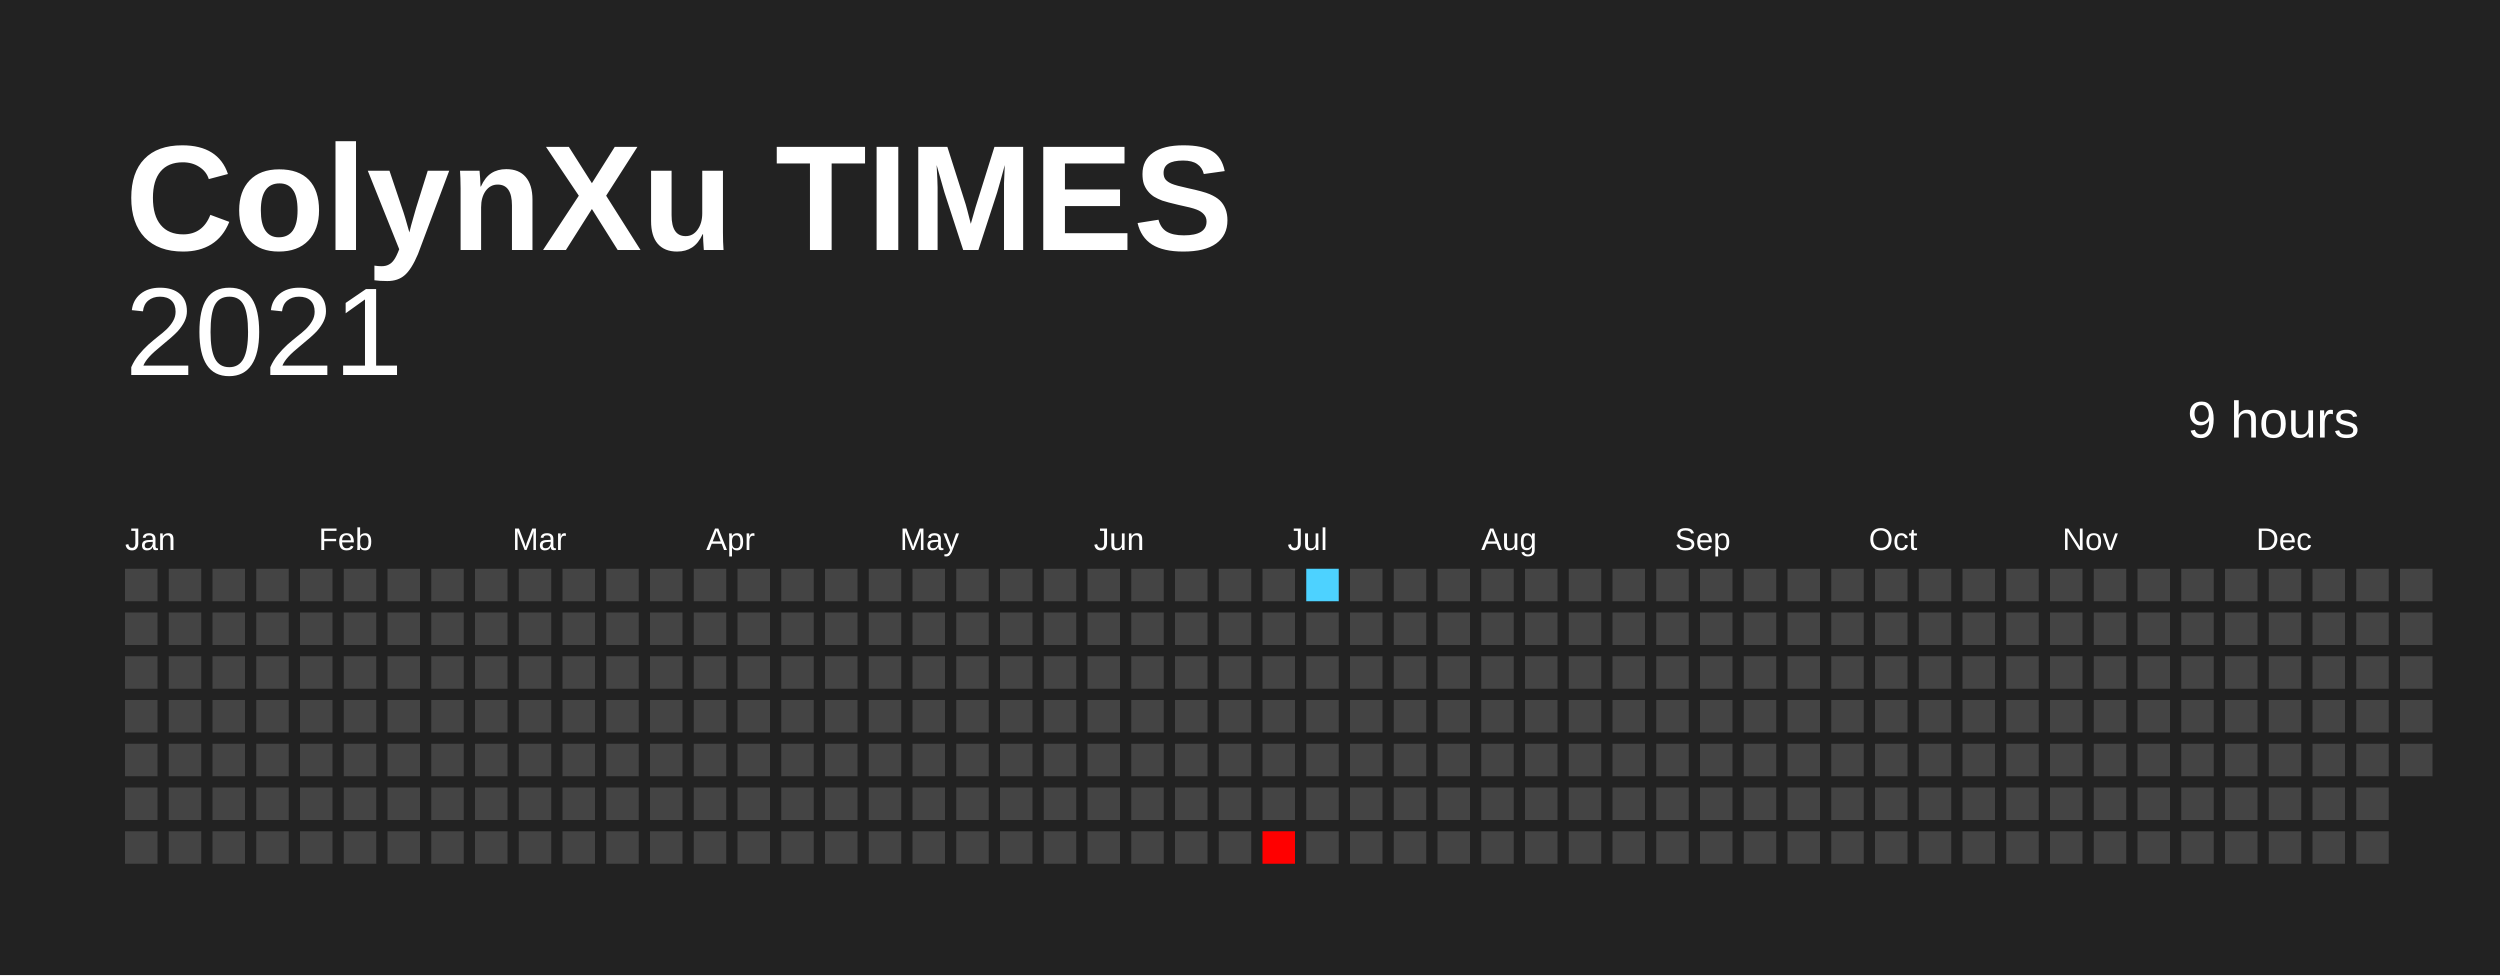
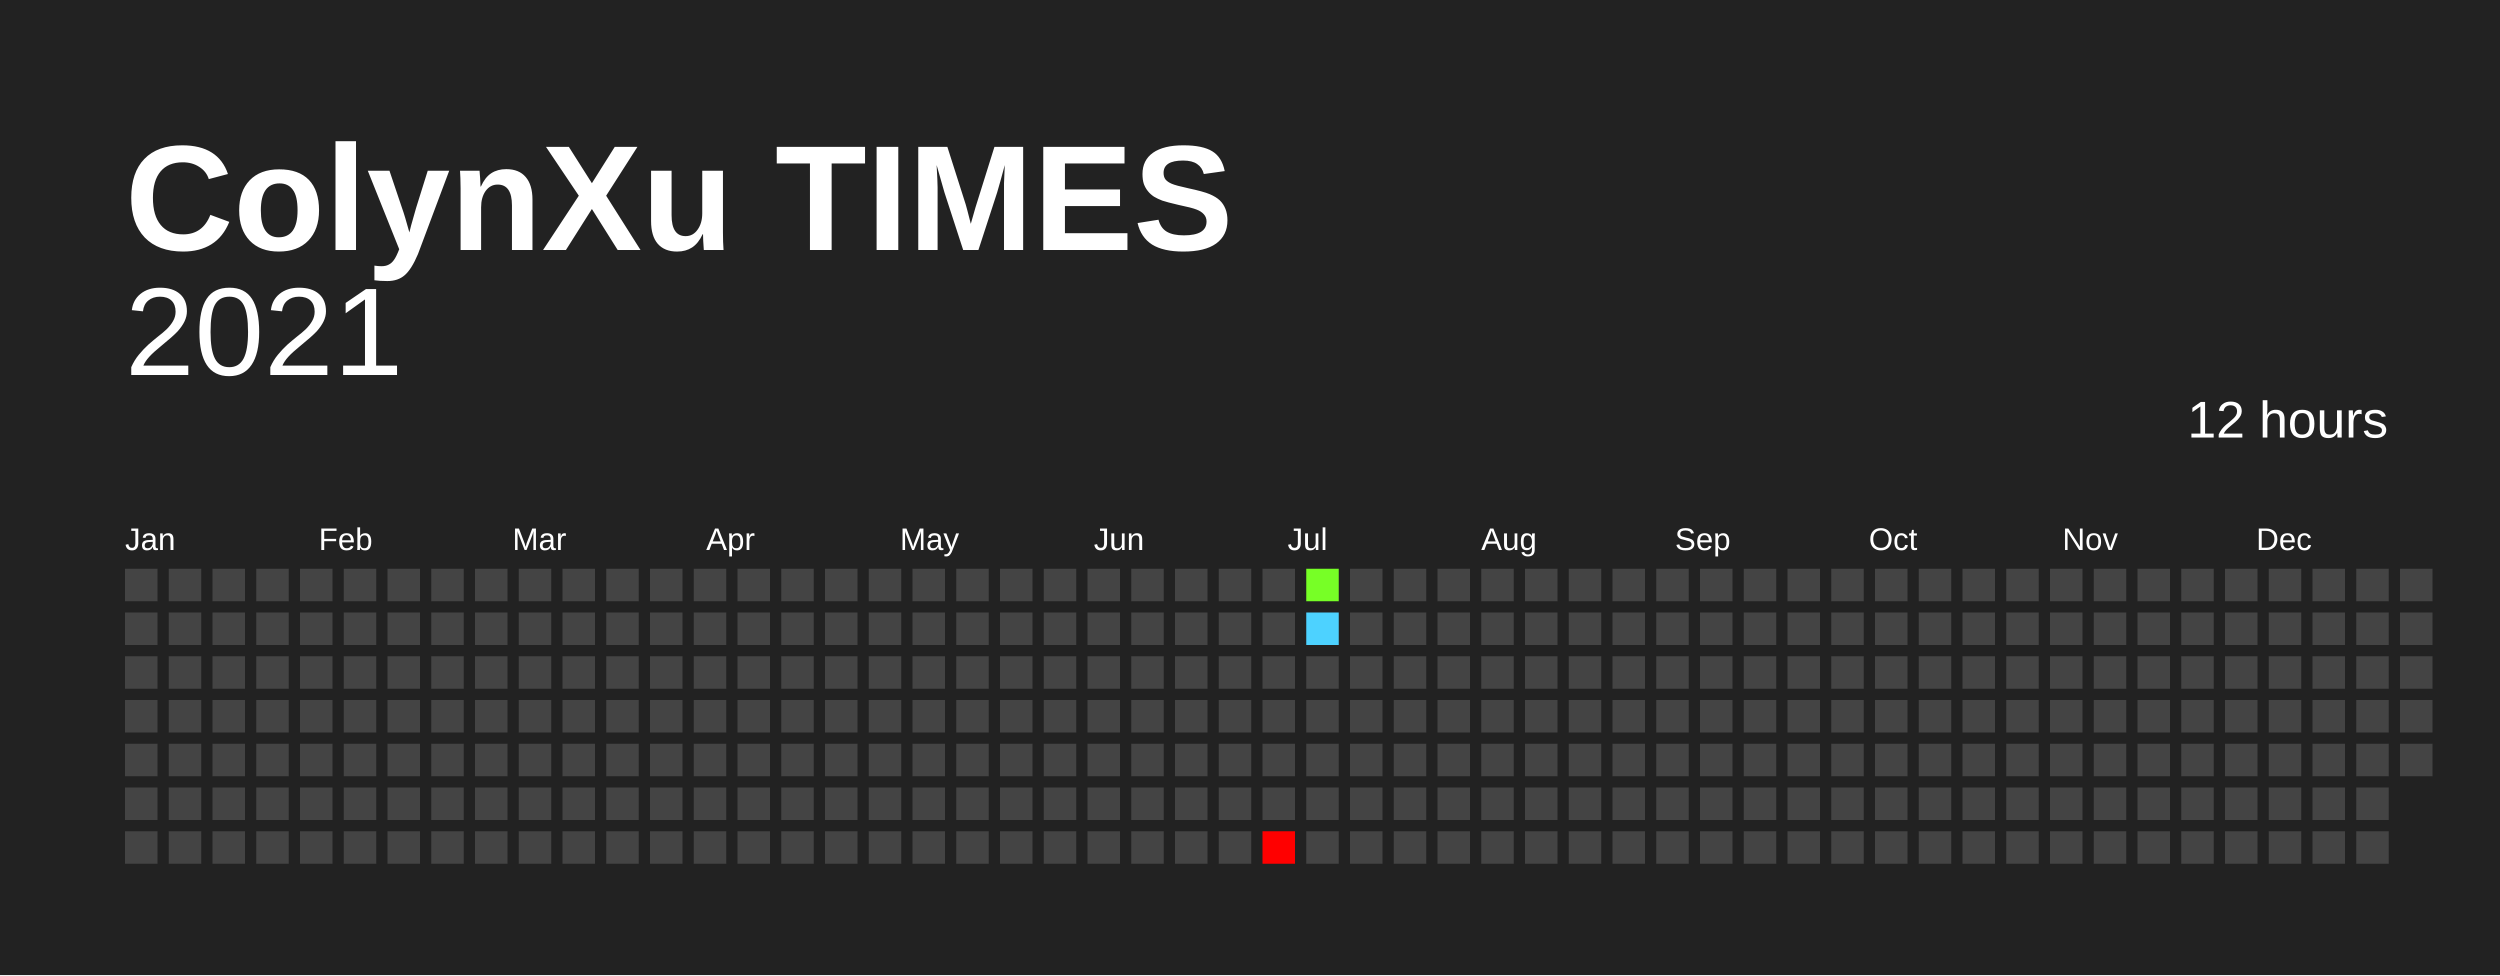
<svg xmlns="http://www.w3.org/2000/svg" baseProfile="full" height="78mm" version="1.1" viewBox="0,0,200,78" width="200mm">
  <defs />
  <rect fill="#222222" height="78" width="200" x="0" y="0" />
  <text fill="#FFFFFF" style="font-size:12px; font-family:Arial; font-weight:bold;" x="10" y="20">ColynXu TIMES</text>
  <text alignment-baseline="hanging" fill="#FFFFFF" style="font-size:10.0px; font-family:Arial;" x="10" y="30">2021</text>
-   <text alignment-baseline="hanging" fill="#FFFFFF" style="font-size:4.125px; font-family:Arial;" x="175" y="35">9 hours</text>
+   <text alignment-baseline="hanging" fill="#FFFFFF" style="font-size:4.125px; font-family:Arial;" x="175" y="35">12 hours</text>
  <text fill="#FFFFFF" style="font-size:2.5px; font-family:Arial" x="10.0" y="44">Jan</text>
  <text fill="#FFFFFF" style="font-size:2.5px; font-family:Arial" x="25.5" y="44">Feb</text>
  <text fill="#FFFFFF" style="font-size:2.5px; font-family:Arial" x="41.0" y="44">Mar</text>
  <text fill="#FFFFFF" style="font-size:2.5px; font-family:Arial" x="56.5" y="44">Apr</text>
  <text fill="#FFFFFF" style="font-size:2.5px; font-family:Arial" x="72.0" y="44">May</text>
  <text fill="#FFFFFF" style="font-size:2.5px; font-family:Arial" x="87.5" y="44">Jun</text>
  <text fill="#FFFFFF" style="font-size:2.5px; font-family:Arial" x="103.0" y="44">Jul</text>
  <text fill="#FFFFFF" style="font-size:2.5px; font-family:Arial" x="118.5" y="44">Aug</text>
  <text fill="#FFFFFF" style="font-size:2.5px; font-family:Arial" x="134.0" y="44">Sep</text>
  <text fill="#FFFFFF" style="font-size:2.5px; font-family:Arial" x="149.5" y="44">Oct</text>
  <text fill="#FFFFFF" style="font-size:2.5px; font-family:Arial" x="165.0" y="44">Nov</text>
  <text fill="#FFFFFF" style="font-size:2.5px; font-family:Arial" x="180.5" y="44">Dec</text>
  <rect fill="#444444" height="2.6" width="2.6" x="10.0" y="45.5" />
  <rect fill="#444444" height="2.6" width="2.6" x="10.0" y="49.0" />
  <rect fill="#444444" height="2.6" width="2.6" x="10.0" y="52.5" />
  <rect fill="#444444" height="2.6" width="2.6" x="10.0" y="56.0" />
  <rect fill="#444444" height="2.6" width="2.6" x="10.0" y="59.5" />
  <rect fill="#444444" height="2.6" width="2.6" x="10.0" y="63.0" />
  <rect fill="#444444" height="2.6" width="2.6" x="10.0" y="66.5" />
  <rect fill="#444444" height="2.6" width="2.6" x="13.5" y="45.5" />
  <rect fill="#444444" height="2.6" width="2.6" x="13.5" y="49.0" />
  <rect fill="#444444" height="2.6" width="2.6" x="13.5" y="52.5" />
  <rect fill="#444444" height="2.6" width="2.6" x="13.5" y="56.0" />
  <rect fill="#444444" height="2.6" width="2.6" x="13.5" y="59.5" />
  <rect fill="#444444" height="2.6" width="2.6" x="13.5" y="63.0" />
  <rect fill="#444444" height="2.6" width="2.6" x="13.5" y="66.5" />
  <rect fill="#444444" height="2.6" width="2.6" x="17.0" y="45.5" />
  <rect fill="#444444" height="2.6" width="2.6" x="17.0" y="49.0" />
  <rect fill="#444444" height="2.6" width="2.6" x="17.0" y="52.5" />
  <rect fill="#444444" height="2.6" width="2.6" x="17.0" y="56.0" />
  <rect fill="#444444" height="2.6" width="2.6" x="17.0" y="59.5" />
  <rect fill="#444444" height="2.6" width="2.6" x="17.0" y="63.0" />
  <rect fill="#444444" height="2.6" width="2.6" x="17.0" y="66.5" />
  <rect fill="#444444" height="2.6" width="2.6" x="20.5" y="45.5" />
  <rect fill="#444444" height="2.6" width="2.6" x="20.5" y="49.0" />
  <rect fill="#444444" height="2.6" width="2.6" x="20.5" y="52.5" />
  <rect fill="#444444" height="2.6" width="2.6" x="20.5" y="56.0" />
  <rect fill="#444444" height="2.6" width="2.6" x="20.5" y="59.5" />
  <rect fill="#444444" height="2.6" width="2.6" x="20.5" y="63.0" />
  <rect fill="#444444" height="2.6" width="2.6" x="20.5" y="66.5" />
  <rect fill="#444444" height="2.6" width="2.6" x="24.0" y="45.5" />
  <rect fill="#444444" height="2.6" width="2.6" x="24.0" y="49.0" />
  <rect fill="#444444" height="2.6" width="2.6" x="24.0" y="52.5" />
  <rect fill="#444444" height="2.6" width="2.6" x="24.0" y="56.0" />
  <rect fill="#444444" height="2.6" width="2.6" x="24.0" y="59.5" />
  <rect fill="#444444" height="2.6" width="2.6" x="24.0" y="63.0" />
  <rect fill="#444444" height="2.6" width="2.6" x="24.0" y="66.5" />
  <rect fill="#444444" height="2.6" width="2.6" x="27.5" y="45.5" />
  <rect fill="#444444" height="2.6" width="2.6" x="27.5" y="49.0" />
  <rect fill="#444444" height="2.6" width="2.6" x="27.5" y="52.5" />
  <rect fill="#444444" height="2.6" width="2.6" x="27.5" y="56.0" />
  <rect fill="#444444" height="2.6" width="2.6" x="27.5" y="59.5" />
  <rect fill="#444444" height="2.6" width="2.6" x="27.5" y="63.0" />
  <rect fill="#444444" height="2.6" width="2.6" x="27.5" y="66.5" />
  <rect fill="#444444" height="2.6" width="2.6" x="31.0" y="45.5" />
  <rect fill="#444444" height="2.6" width="2.6" x="31.0" y="49.0" />
  <rect fill="#444444" height="2.6" width="2.6" x="31.0" y="52.5" />
  <rect fill="#444444" height="2.6" width="2.6" x="31.0" y="56.0" />
  <rect fill="#444444" height="2.6" width="2.6" x="31.0" y="59.5" />
  <rect fill="#444444" height="2.6" width="2.6" x="31.0" y="63.0" />
  <rect fill="#444444" height="2.6" width="2.6" x="31.0" y="66.5" />
  <rect fill="#444444" height="2.6" width="2.6" x="34.5" y="45.5" />
  <rect fill="#444444" height="2.6" width="2.6" x="34.5" y="49.0" />
  <rect fill="#444444" height="2.6" width="2.6" x="34.5" y="52.5" />
  <rect fill="#444444" height="2.6" width="2.6" x="34.5" y="56.0" />
  <rect fill="#444444" height="2.6" width="2.6" x="34.5" y="59.5" />
  <rect fill="#444444" height="2.6" width="2.6" x="34.5" y="63.0" />
  <rect fill="#444444" height="2.6" width="2.6" x="34.5" y="66.5" />
  <rect fill="#444444" height="2.6" width="2.6" x="38.0" y="45.5" />
  <rect fill="#444444" height="2.6" width="2.6" x="38.0" y="49.0" />
  <rect fill="#444444" height="2.6" width="2.6" x="38.0" y="52.5" />
  <rect fill="#444444" height="2.6" width="2.6" x="38.0" y="56.0" />
  <rect fill="#444444" height="2.6" width="2.6" x="38.0" y="59.5" />
  <rect fill="#444444" height="2.6" width="2.6" x="38.0" y="63.0" />
  <rect fill="#444444" height="2.6" width="2.6" x="38.0" y="66.5" />
  <rect fill="#444444" height="2.6" width="2.6" x="41.5" y="45.5" />
  <rect fill="#444444" height="2.6" width="2.6" x="41.5" y="49.0" />
  <rect fill="#444444" height="2.6" width="2.6" x="41.5" y="52.5" />
  <rect fill="#444444" height="2.6" width="2.6" x="41.5" y="56.0" />
  <rect fill="#444444" height="2.6" width="2.6" x="41.5" y="59.5" />
  <rect fill="#444444" height="2.6" width="2.6" x="41.5" y="63.0" />
  <rect fill="#444444" height="2.6" width="2.6" x="41.5" y="66.5" />
  <rect fill="#444444" height="2.6" width="2.6" x="45.0" y="45.5" />
  <rect fill="#444444" height="2.6" width="2.6" x="45.0" y="49.0" />
  <rect fill="#444444" height="2.6" width="2.6" x="45.0" y="52.5" />
  <rect fill="#444444" height="2.6" width="2.6" x="45.0" y="56.0" />
  <rect fill="#444444" height="2.6" width="2.6" x="45.0" y="59.5" />
  <rect fill="#444444" height="2.6" width="2.6" x="45.0" y="63.0" />
  <rect fill="#444444" height="2.6" width="2.6" x="45.0" y="66.5" />
  <rect fill="#444444" height="2.6" width="2.6" x="48.5" y="45.5" />
  <rect fill="#444444" height="2.6" width="2.6" x="48.5" y="49.0" />
  <rect fill="#444444" height="2.6" width="2.6" x="48.5" y="52.5" />
  <rect fill="#444444" height="2.6" width="2.6" x="48.5" y="56.0" />
  <rect fill="#444444" height="2.6" width="2.6" x="48.5" y="59.5" />
  <rect fill="#444444" height="2.6" width="2.6" x="48.5" y="63.0" />
  <rect fill="#444444" height="2.6" width="2.6" x="48.5" y="66.5" />
  <rect fill="#444444" height="2.6" width="2.6" x="52.0" y="45.5" />
  <rect fill="#444444" height="2.6" width="2.6" x="52.0" y="49.0" />
  <rect fill="#444444" height="2.6" width="2.6" x="52.0" y="52.5" />
  <rect fill="#444444" height="2.6" width="2.6" x="52.0" y="56.0" />
  <rect fill="#444444" height="2.6" width="2.6" x="52.0" y="59.5" />
  <rect fill="#444444" height="2.6" width="2.6" x="52.0" y="63.0" />
  <rect fill="#444444" height="2.6" width="2.6" x="52.0" y="66.5" />
  <rect fill="#444444" height="2.6" width="2.6" x="55.5" y="45.5" />
  <rect fill="#444444" height="2.6" width="2.6" x="55.5" y="49.0" />
  <rect fill="#444444" height="2.6" width="2.6" x="55.5" y="52.5" />
  <rect fill="#444444" height="2.6" width="2.6" x="55.5" y="56.0" />
  <rect fill="#444444" height="2.6" width="2.6" x="55.5" y="59.5" />
  <rect fill="#444444" height="2.6" width="2.6" x="55.5" y="63.0" />
  <rect fill="#444444" height="2.6" width="2.6" x="55.5" y="66.5" />
  <rect fill="#444444" height="2.6" width="2.6" x="59.0" y="45.5" />
  <rect fill="#444444" height="2.6" width="2.6" x="59.0" y="49.0" />
  <rect fill="#444444" height="2.6" width="2.6" x="59.0" y="52.5" />
  <rect fill="#444444" height="2.6" width="2.6" x="59.0" y="56.0" />
  <rect fill="#444444" height="2.6" width="2.6" x="59.0" y="59.5" />
  <rect fill="#444444" height="2.6" width="2.6" x="59.0" y="63.0" />
  <rect fill="#444444" height="2.6" width="2.6" x="59.0" y="66.5" />
  <rect fill="#444444" height="2.6" width="2.6" x="62.5" y="45.5" />
  <rect fill="#444444" height="2.6" width="2.6" x="62.5" y="49.0" />
  <rect fill="#444444" height="2.6" width="2.6" x="62.5" y="52.5" />
  <rect fill="#444444" height="2.6" width="2.6" x="62.5" y="56.0" />
  <rect fill="#444444" height="2.6" width="2.6" x="62.5" y="59.5" />
  <rect fill="#444444" height="2.6" width="2.6" x="62.5" y="63.0" />
  <rect fill="#444444" height="2.6" width="2.6" x="62.5" y="66.5" />
  <rect fill="#444444" height="2.6" width="2.6" x="66.0" y="45.5" />
  <rect fill="#444444" height="2.6" width="2.6" x="66.0" y="49.0" />
  <rect fill="#444444" height="2.6" width="2.6" x="66.0" y="52.5" />
  <rect fill="#444444" height="2.6" width="2.6" x="66.0" y="56.0" />
  <rect fill="#444444" height="2.6" width="2.6" x="66.0" y="59.5" />
  <rect fill="#444444" height="2.6" width="2.6" x="66.0" y="63.0" />
  <rect fill="#444444" height="2.6" width="2.6" x="66.0" y="66.5" />
  <rect fill="#444444" height="2.6" width="2.6" x="69.5" y="45.5" />
  <rect fill="#444444" height="2.6" width="2.6" x="69.5" y="49.0" />
  <rect fill="#444444" height="2.6" width="2.6" x="69.5" y="52.5" />
  <rect fill="#444444" height="2.6" width="2.6" x="69.5" y="56.0" />
  <rect fill="#444444" height="2.6" width="2.6" x="69.5" y="59.5" />
  <rect fill="#444444" height="2.6" width="2.6" x="69.5" y="63.0" />
  <rect fill="#444444" height="2.6" width="2.6" x="69.5" y="66.5" />
  <rect fill="#444444" height="2.6" width="2.6" x="73.0" y="45.5" />
  <rect fill="#444444" height="2.6" width="2.6" x="73.0" y="49.0" />
  <rect fill="#444444" height="2.6" width="2.6" x="73.0" y="52.5" />
  <rect fill="#444444" height="2.6" width="2.6" x="73.0" y="56.0" />
  <rect fill="#444444" height="2.6" width="2.6" x="73.0" y="59.5" />
  <rect fill="#444444" height="2.6" width="2.6" x="73.0" y="63.0" />
  <rect fill="#444444" height="2.6" width="2.6" x="73.0" y="66.5" />
  <rect fill="#444444" height="2.6" width="2.6" x="76.5" y="45.5" />
  <rect fill="#444444" height="2.6" width="2.6" x="76.5" y="49.0" />
  <rect fill="#444444" height="2.6" width="2.6" x="76.5" y="52.5" />
  <rect fill="#444444" height="2.6" width="2.6" x="76.5" y="56.0" />
  <rect fill="#444444" height="2.6" width="2.6" x="76.5" y="59.5" />
  <rect fill="#444444" height="2.6" width="2.6" x="76.5" y="63.0" />
  <rect fill="#444444" height="2.6" width="2.6" x="76.5" y="66.5" />
  <rect fill="#444444" height="2.6" width="2.6" x="80.0" y="45.5" />
  <rect fill="#444444" height="2.6" width="2.6" x="80.0" y="49.0" />
  <rect fill="#444444" height="2.6" width="2.6" x="80.0" y="52.5" />
  <rect fill="#444444" height="2.6" width="2.6" x="80.0" y="56.0" />
  <rect fill="#444444" height="2.6" width="2.6" x="80.0" y="59.5" />
  <rect fill="#444444" height="2.6" width="2.6" x="80.0" y="63.0" />
  <rect fill="#444444" height="2.6" width="2.6" x="80.0" y="66.5" />
  <rect fill="#444444" height="2.6" width="2.6" x="83.5" y="45.5" />
  <rect fill="#444444" height="2.6" width="2.6" x="83.5" y="49.0" />
  <rect fill="#444444" height="2.6" width="2.6" x="83.5" y="52.5" />
  <rect fill="#444444" height="2.6" width="2.6" x="83.5" y="56.0" />
  <rect fill="#444444" height="2.6" width="2.6" x="83.5" y="59.5" />
  <rect fill="#444444" height="2.6" width="2.6" x="83.5" y="63.0" />
  <rect fill="#444444" height="2.6" width="2.6" x="83.5" y="66.5" />
  <rect fill="#444444" height="2.6" width="2.6" x="87.0" y="45.5" />
  <rect fill="#444444" height="2.6" width="2.6" x="87.0" y="49.0" />
  <rect fill="#444444" height="2.6" width="2.6" x="87.0" y="52.5" />
  <rect fill="#444444" height="2.6" width="2.6" x="87.0" y="56.0" />
  <rect fill="#444444" height="2.6" width="2.6" x="87.0" y="59.5" />
  <rect fill="#444444" height="2.6" width="2.6" x="87.0" y="63.0" />
  <rect fill="#444444" height="2.6" width="2.6" x="87.0" y="66.5" />
  <rect fill="#444444" height="2.6" width="2.6" x="90.5" y="45.5" />
  <rect fill="#444444" height="2.6" width="2.6" x="90.5" y="49.0" />
  <rect fill="#444444" height="2.6" width="2.6" x="90.5" y="52.5" />
  <rect fill="#444444" height="2.6" width="2.6" x="90.5" y="56.0" />
  <rect fill="#444444" height="2.6" width="2.6" x="90.5" y="59.5" />
  <rect fill="#444444" height="2.6" width="2.6" x="90.5" y="63.0" />
  <rect fill="#444444" height="2.6" width="2.6" x="90.5" y="66.5" />
  <rect fill="#444444" height="2.6" width="2.6" x="94.0" y="45.5" />
  <rect fill="#444444" height="2.6" width="2.6" x="94.0" y="49.0" />
  <rect fill="#444444" height="2.6" width="2.6" x="94.0" y="52.5" />
  <rect fill="#444444" height="2.6" width="2.6" x="94.0" y="56.0" />
  <rect fill="#444444" height="2.6" width="2.6" x="94.0" y="59.5" />
  <rect fill="#444444" height="2.6" width="2.6" x="94.0" y="63.0" />
  <rect fill="#444444" height="2.6" width="2.6" x="94.0" y="66.5" />
  <rect fill="#444444" height="2.6" width="2.6" x="97.5" y="45.5" />
  <rect fill="#444444" height="2.6" width="2.6" x="97.5" y="49.0" />
  <rect fill="#444444" height="2.6" width="2.6" x="97.5" y="52.5" />
  <rect fill="#444444" height="2.6" width="2.6" x="97.5" y="56.0" />
  <rect fill="#444444" height="2.6" width="2.6" x="97.5" y="59.5" />
  <rect fill="#444444" height="2.6" width="2.6" x="97.5" y="63.0" />
  <rect fill="#444444" height="2.6" width="2.6" x="97.5" y="66.5" />
  <rect fill="#444444" height="2.6" width="2.6" x="101.0" y="45.5" />
  <rect fill="#444444" height="2.6" width="2.6" x="101.0" y="49.0" />
  <rect fill="#444444" height="2.6" width="2.6" x="101.0" y="52.5" />
  <rect fill="#444444" height="2.6" width="2.6" x="101.0" y="56.0" />
  <rect fill="#444444" height="2.6" width="2.6" x="101.0" y="59.5" />
  <rect fill="#444444" height="2.6" width="2.6" x="101.0" y="63.0" />
-   <rect fill="#ff0000" height="2.6" width="2.6" x="101.0" y="66.5" />
-   <rect fill="#4dd2ff" height="2.6" width="2.6" x="104.5" y="45.5" />
-   <rect fill="#444444" height="2.6" width="2.6" x="104.5" y="49.0" />
+   <rect fill="red" height="2.6" width="2.6" x="101.0" y="66.5" />
+   <rect fill="#77ff26" height="2.6" width="2.6" x="104.5" y="45.5" />
+   <rect fill="#4dd2ff" height="2.6" width="2.6" x="104.5" y="49.0" />
  <rect fill="#444444" height="2.6" width="2.6" x="104.5" y="52.5" />
  <rect fill="#444444" height="2.6" width="2.6" x="104.5" y="56.0" />
  <rect fill="#444444" height="2.6" width="2.6" x="104.5" y="59.5" />
  <rect fill="#444444" height="2.6" width="2.6" x="104.5" y="63.0" />
  <rect fill="#444444" height="2.6" width="2.6" x="104.5" y="66.5" />
  <rect fill="#444444" height="2.6" width="2.6" x="108.0" y="45.5" />
  <rect fill="#444444" height="2.6" width="2.6" x="108.0" y="49.0" />
  <rect fill="#444444" height="2.6" width="2.6" x="108.0" y="52.5" />
  <rect fill="#444444" height="2.6" width="2.6" x="108.0" y="56.0" />
  <rect fill="#444444" height="2.6" width="2.6" x="108.0" y="59.5" />
  <rect fill="#444444" height="2.6" width="2.6" x="108.0" y="63.0" />
  <rect fill="#444444" height="2.6" width="2.6" x="108.0" y="66.5" />
  <rect fill="#444444" height="2.6" width="2.6" x="111.5" y="45.5" />
  <rect fill="#444444" height="2.6" width="2.6" x="111.5" y="49.0" />
  <rect fill="#444444" height="2.6" width="2.6" x="111.5" y="52.5" />
  <rect fill="#444444" height="2.6" width="2.6" x="111.5" y="56.0" />
  <rect fill="#444444" height="2.6" width="2.6" x="111.5" y="59.5" />
  <rect fill="#444444" height="2.6" width="2.6" x="111.5" y="63.0" />
  <rect fill="#444444" height="2.6" width="2.6" x="111.5" y="66.5" />
  <rect fill="#444444" height="2.6" width="2.6" x="115.0" y="45.5" />
  <rect fill="#444444" height="2.6" width="2.6" x="115.0" y="49.0" />
  <rect fill="#444444" height="2.6" width="2.6" x="115.0" y="52.5" />
  <rect fill="#444444" height="2.6" width="2.6" x="115.0" y="56.0" />
  <rect fill="#444444" height="2.6" width="2.6" x="115.0" y="59.5" />
  <rect fill="#444444" height="2.6" width="2.6" x="115.0" y="63.0" />
  <rect fill="#444444" height="2.6" width="2.6" x="115.0" y="66.5" />
  <rect fill="#444444" height="2.6" width="2.6" x="118.5" y="45.5" />
  <rect fill="#444444" height="2.6" width="2.6" x="118.5" y="49.0" />
  <rect fill="#444444" height="2.6" width="2.6" x="118.5" y="52.5" />
  <rect fill="#444444" height="2.6" width="2.6" x="118.5" y="56.0" />
  <rect fill="#444444" height="2.6" width="2.6" x="118.5" y="59.5" />
  <rect fill="#444444" height="2.6" width="2.6" x="118.5" y="63.0" />
  <rect fill="#444444" height="2.6" width="2.6" x="118.5" y="66.5" />
  <rect fill="#444444" height="2.6" width="2.6" x="122.0" y="45.5" />
  <rect fill="#444444" height="2.6" width="2.6" x="122.0" y="49.0" />
  <rect fill="#444444" height="2.6" width="2.6" x="122.0" y="52.5" />
  <rect fill="#444444" height="2.6" width="2.6" x="122.0" y="56.0" />
  <rect fill="#444444" height="2.6" width="2.6" x="122.0" y="59.5" />
  <rect fill="#444444" height="2.6" width="2.6" x="122.0" y="63.0" />
  <rect fill="#444444" height="2.6" width="2.6" x="122.0" y="66.5" />
  <rect fill="#444444" height="2.6" width="2.6" x="125.5" y="45.5" />
  <rect fill="#444444" height="2.6" width="2.6" x="125.5" y="49.0" />
  <rect fill="#444444" height="2.6" width="2.6" x="125.5" y="52.5" />
  <rect fill="#444444" height="2.6" width="2.6" x="125.5" y="56.0" />
  <rect fill="#444444" height="2.6" width="2.6" x="125.5" y="59.5" />
  <rect fill="#444444" height="2.6" width="2.6" x="125.5" y="63.0" />
  <rect fill="#444444" height="2.6" width="2.6" x="125.5" y="66.5" />
  <rect fill="#444444" height="2.6" width="2.6" x="129.0" y="45.5" />
  <rect fill="#444444" height="2.6" width="2.6" x="129.0" y="49.0" />
  <rect fill="#444444" height="2.6" width="2.6" x="129.0" y="52.5" />
  <rect fill="#444444" height="2.6" width="2.6" x="129.0" y="56.0" />
  <rect fill="#444444" height="2.6" width="2.6" x="129.0" y="59.5" />
  <rect fill="#444444" height="2.6" width="2.6" x="129.0" y="63.0" />
  <rect fill="#444444" height="2.6" width="2.6" x="129.0" y="66.5" />
  <rect fill="#444444" height="2.6" width="2.6" x="132.5" y="45.5" />
  <rect fill="#444444" height="2.6" width="2.6" x="132.5" y="49.0" />
  <rect fill="#444444" height="2.6" width="2.6" x="132.5" y="52.5" />
  <rect fill="#444444" height="2.6" width="2.6" x="132.5" y="56.0" />
  <rect fill="#444444" height="2.6" width="2.6" x="132.5" y="59.5" />
  <rect fill="#444444" height="2.6" width="2.6" x="132.5" y="63.0" />
  <rect fill="#444444" height="2.6" width="2.6" x="132.5" y="66.5" />
  <rect fill="#444444" height="2.6" width="2.6" x="136.0" y="45.5" />
  <rect fill="#444444" height="2.6" width="2.6" x="136.0" y="49.0" />
  <rect fill="#444444" height="2.6" width="2.6" x="136.0" y="52.5" />
  <rect fill="#444444" height="2.6" width="2.6" x="136.0" y="56.0" />
  <rect fill="#444444" height="2.6" width="2.6" x="136.0" y="59.5" />
  <rect fill="#444444" height="2.6" width="2.6" x="136.0" y="63.0" />
  <rect fill="#444444" height="2.6" width="2.6" x="136.0" y="66.5" />
  <rect fill="#444444" height="2.6" width="2.6" x="139.5" y="45.5" />
  <rect fill="#444444" height="2.6" width="2.6" x="139.5" y="49.0" />
  <rect fill="#444444" height="2.6" width="2.6" x="139.5" y="52.5" />
  <rect fill="#444444" height="2.6" width="2.6" x="139.5" y="56.0" />
  <rect fill="#444444" height="2.6" width="2.6" x="139.5" y="59.5" />
  <rect fill="#444444" height="2.6" width="2.6" x="139.5" y="63.0" />
  <rect fill="#444444" height="2.6" width="2.6" x="139.5" y="66.5" />
  <rect fill="#444444" height="2.6" width="2.6" x="143.0" y="45.5" />
  <rect fill="#444444" height="2.6" width="2.6" x="143.0" y="49.0" />
  <rect fill="#444444" height="2.6" width="2.6" x="143.0" y="52.5" />
  <rect fill="#444444" height="2.6" width="2.6" x="143.0" y="56.0" />
  <rect fill="#444444" height="2.6" width="2.6" x="143.0" y="59.5" />
  <rect fill="#444444" height="2.6" width="2.6" x="143.0" y="63.0" />
  <rect fill="#444444" height="2.6" width="2.6" x="143.0" y="66.5" />
  <rect fill="#444444" height="2.6" width="2.6" x="146.5" y="45.5" />
  <rect fill="#444444" height="2.6" width="2.6" x="146.5" y="49.0" />
  <rect fill="#444444" height="2.6" width="2.6" x="146.5" y="52.5" />
  <rect fill="#444444" height="2.6" width="2.6" x="146.5" y="56.0" />
  <rect fill="#444444" height="2.6" width="2.6" x="146.5" y="59.5" />
  <rect fill="#444444" height="2.6" width="2.6" x="146.5" y="63.0" />
  <rect fill="#444444" height="2.6" width="2.6" x="146.5" y="66.5" />
  <rect fill="#444444" height="2.6" width="2.6" x="150.0" y="45.5" />
  <rect fill="#444444" height="2.6" width="2.6" x="150.0" y="49.0" />
  <rect fill="#444444" height="2.6" width="2.6" x="150.0" y="52.5" />
  <rect fill="#444444" height="2.6" width="2.6" x="150.0" y="56.0" />
  <rect fill="#444444" height="2.6" width="2.6" x="150.0" y="59.5" />
  <rect fill="#444444" height="2.6" width="2.6" x="150.0" y="63.0" />
  <rect fill="#444444" height="2.6" width="2.6" x="150.0" y="66.5" />
  <rect fill="#444444" height="2.6" width="2.6" x="153.5" y="45.5" />
  <rect fill="#444444" height="2.6" width="2.6" x="153.5" y="49.0" />
  <rect fill="#444444" height="2.6" width="2.6" x="153.5" y="52.5" />
  <rect fill="#444444" height="2.6" width="2.6" x="153.5" y="56.0" />
  <rect fill="#444444" height="2.6" width="2.6" x="153.5" y="59.5" />
  <rect fill="#444444" height="2.6" width="2.6" x="153.5" y="63.0" />
  <rect fill="#444444" height="2.6" width="2.6" x="153.5" y="66.5" />
  <rect fill="#444444" height="2.6" width="2.6" x="157.0" y="45.5" />
  <rect fill="#444444" height="2.6" width="2.6" x="157.0" y="49.0" />
  <rect fill="#444444" height="2.6" width="2.6" x="157.0" y="52.5" />
  <rect fill="#444444" height="2.6" width="2.6" x="157.0" y="56.0" />
  <rect fill="#444444" height="2.6" width="2.6" x="157.0" y="59.5" />
  <rect fill="#444444" height="2.6" width="2.6" x="157.0" y="63.0" />
  <rect fill="#444444" height="2.6" width="2.6" x="157.0" y="66.5" />
  <rect fill="#444444" height="2.6" width="2.6" x="160.5" y="45.5" />
  <rect fill="#444444" height="2.6" width="2.6" x="160.5" y="49.0" />
  <rect fill="#444444" height="2.6" width="2.6" x="160.5" y="52.5" />
  <rect fill="#444444" height="2.6" width="2.6" x="160.5" y="56.0" />
  <rect fill="#444444" height="2.6" width="2.6" x="160.5" y="59.5" />
  <rect fill="#444444" height="2.6" width="2.6" x="160.5" y="63.0" />
  <rect fill="#444444" height="2.6" width="2.6" x="160.5" y="66.5" />
  <rect fill="#444444" height="2.6" width="2.6" x="164.0" y="45.5" />
  <rect fill="#444444" height="2.6" width="2.6" x="164.0" y="49.0" />
  <rect fill="#444444" height="2.6" width="2.6" x="164.0" y="52.5" />
  <rect fill="#444444" height="2.6" width="2.6" x="164.0" y="56.0" />
  <rect fill="#444444" height="2.6" width="2.6" x="164.0" y="59.5" />
  <rect fill="#444444" height="2.6" width="2.6" x="164.0" y="63.0" />
  <rect fill="#444444" height="2.6" width="2.6" x="164.0" y="66.5" />
  <rect fill="#444444" height="2.6" width="2.6" x="167.5" y="45.5" />
  <rect fill="#444444" height="2.6" width="2.6" x="167.5" y="49.0" />
  <rect fill="#444444" height="2.6" width="2.6" x="167.5" y="52.5" />
  <rect fill="#444444" height="2.6" width="2.6" x="167.5" y="56.0" />
  <rect fill="#444444" height="2.6" width="2.6" x="167.5" y="59.5" />
  <rect fill="#444444" height="2.6" width="2.6" x="167.5" y="63.0" />
  <rect fill="#444444" height="2.6" width="2.6" x="167.5" y="66.5" />
  <rect fill="#444444" height="2.6" width="2.6" x="171.0" y="45.5" />
  <rect fill="#444444" height="2.6" width="2.6" x="171.0" y="49.0" />
  <rect fill="#444444" height="2.6" width="2.6" x="171.0" y="52.5" />
  <rect fill="#444444" height="2.6" width="2.6" x="171.0" y="56.0" />
  <rect fill="#444444" height="2.6" width="2.6" x="171.0" y="59.5" />
  <rect fill="#444444" height="2.6" width="2.6" x="171.0" y="63.0" />
  <rect fill="#444444" height="2.6" width="2.6" x="171.0" y="66.5" />
  <rect fill="#444444" height="2.6" width="2.6" x="174.5" y="45.5" />
  <rect fill="#444444" height="2.6" width="2.6" x="174.5" y="49.0" />
  <rect fill="#444444" height="2.6" width="2.6" x="174.5" y="52.5" />
  <rect fill="#444444" height="2.6" width="2.6" x="174.5" y="56.0" />
  <rect fill="#444444" height="2.6" width="2.6" x="174.5" y="59.5" />
  <rect fill="#444444" height="2.6" width="2.6" x="174.5" y="63.0" />
  <rect fill="#444444" height="2.6" width="2.6" x="174.5" y="66.5" />
  <rect fill="#444444" height="2.6" width="2.6" x="178.0" y="45.5" />
  <rect fill="#444444" height="2.6" width="2.6" x="178.0" y="49.0" />
  <rect fill="#444444" height="2.6" width="2.6" x="178.0" y="52.5" />
  <rect fill="#444444" height="2.6" width="2.6" x="178.0" y="56.0" />
  <rect fill="#444444" height="2.6" width="2.6" x="178.0" y="59.5" />
  <rect fill="#444444" height="2.6" width="2.6" x="178.0" y="63.0" />
  <rect fill="#444444" height="2.6" width="2.6" x="178.0" y="66.5" />
  <rect fill="#444444" height="2.6" width="2.6" x="181.5" y="45.5" />
  <rect fill="#444444" height="2.6" width="2.6" x="181.5" y="49.0" />
  <rect fill="#444444" height="2.6" width="2.6" x="181.5" y="52.5" />
  <rect fill="#444444" height="2.6" width="2.6" x="181.5" y="56.0" />
  <rect fill="#444444" height="2.6" width="2.6" x="181.5" y="59.5" />
  <rect fill="#444444" height="2.6" width="2.6" x="181.5" y="63.0" />
  <rect fill="#444444" height="2.6" width="2.6" x="181.5" y="66.5" />
  <rect fill="#444444" height="2.6" width="2.6" x="185.0" y="45.5" />
  <rect fill="#444444" height="2.6" width="2.6" x="185.0" y="49.0" />
  <rect fill="#444444" height="2.6" width="2.6" x="185.0" y="52.5" />
  <rect fill="#444444" height="2.6" width="2.6" x="185.0" y="56.0" />
  <rect fill="#444444" height="2.6" width="2.6" x="185.0" y="59.5" />
  <rect fill="#444444" height="2.6" width="2.6" x="185.0" y="63.0" />
  <rect fill="#444444" height="2.6" width="2.6" x="185.0" y="66.5" />
  <rect fill="#444444" height="2.6" width="2.6" x="188.5" y="45.5" />
  <rect fill="#444444" height="2.6" width="2.6" x="188.5" y="49.0" />
  <rect fill="#444444" height="2.6" width="2.6" x="188.5" y="52.5" />
  <rect fill="#444444" height="2.6" width="2.6" x="188.5" y="56.0" />
  <rect fill="#444444" height="2.6" width="2.6" x="188.5" y="59.5" />
  <rect fill="#444444" height="2.6" width="2.6" x="188.5" y="63.0" />
  <rect fill="#444444" height="2.6" width="2.6" x="188.5" y="66.5" />
  <rect fill="#444444" height="2.6" width="2.6" x="192.0" y="45.5" />
  <rect fill="#444444" height="2.6" width="2.6" x="192.0" y="49.0" />
  <rect fill="#444444" height="2.6" width="2.6" x="192.0" y="52.5" />
  <rect fill="#444444" height="2.6" width="2.6" x="192.0" y="56.0" />
  <rect fill="#444444" height="2.6" width="2.6" x="192.0" y="59.5" />
</svg>
